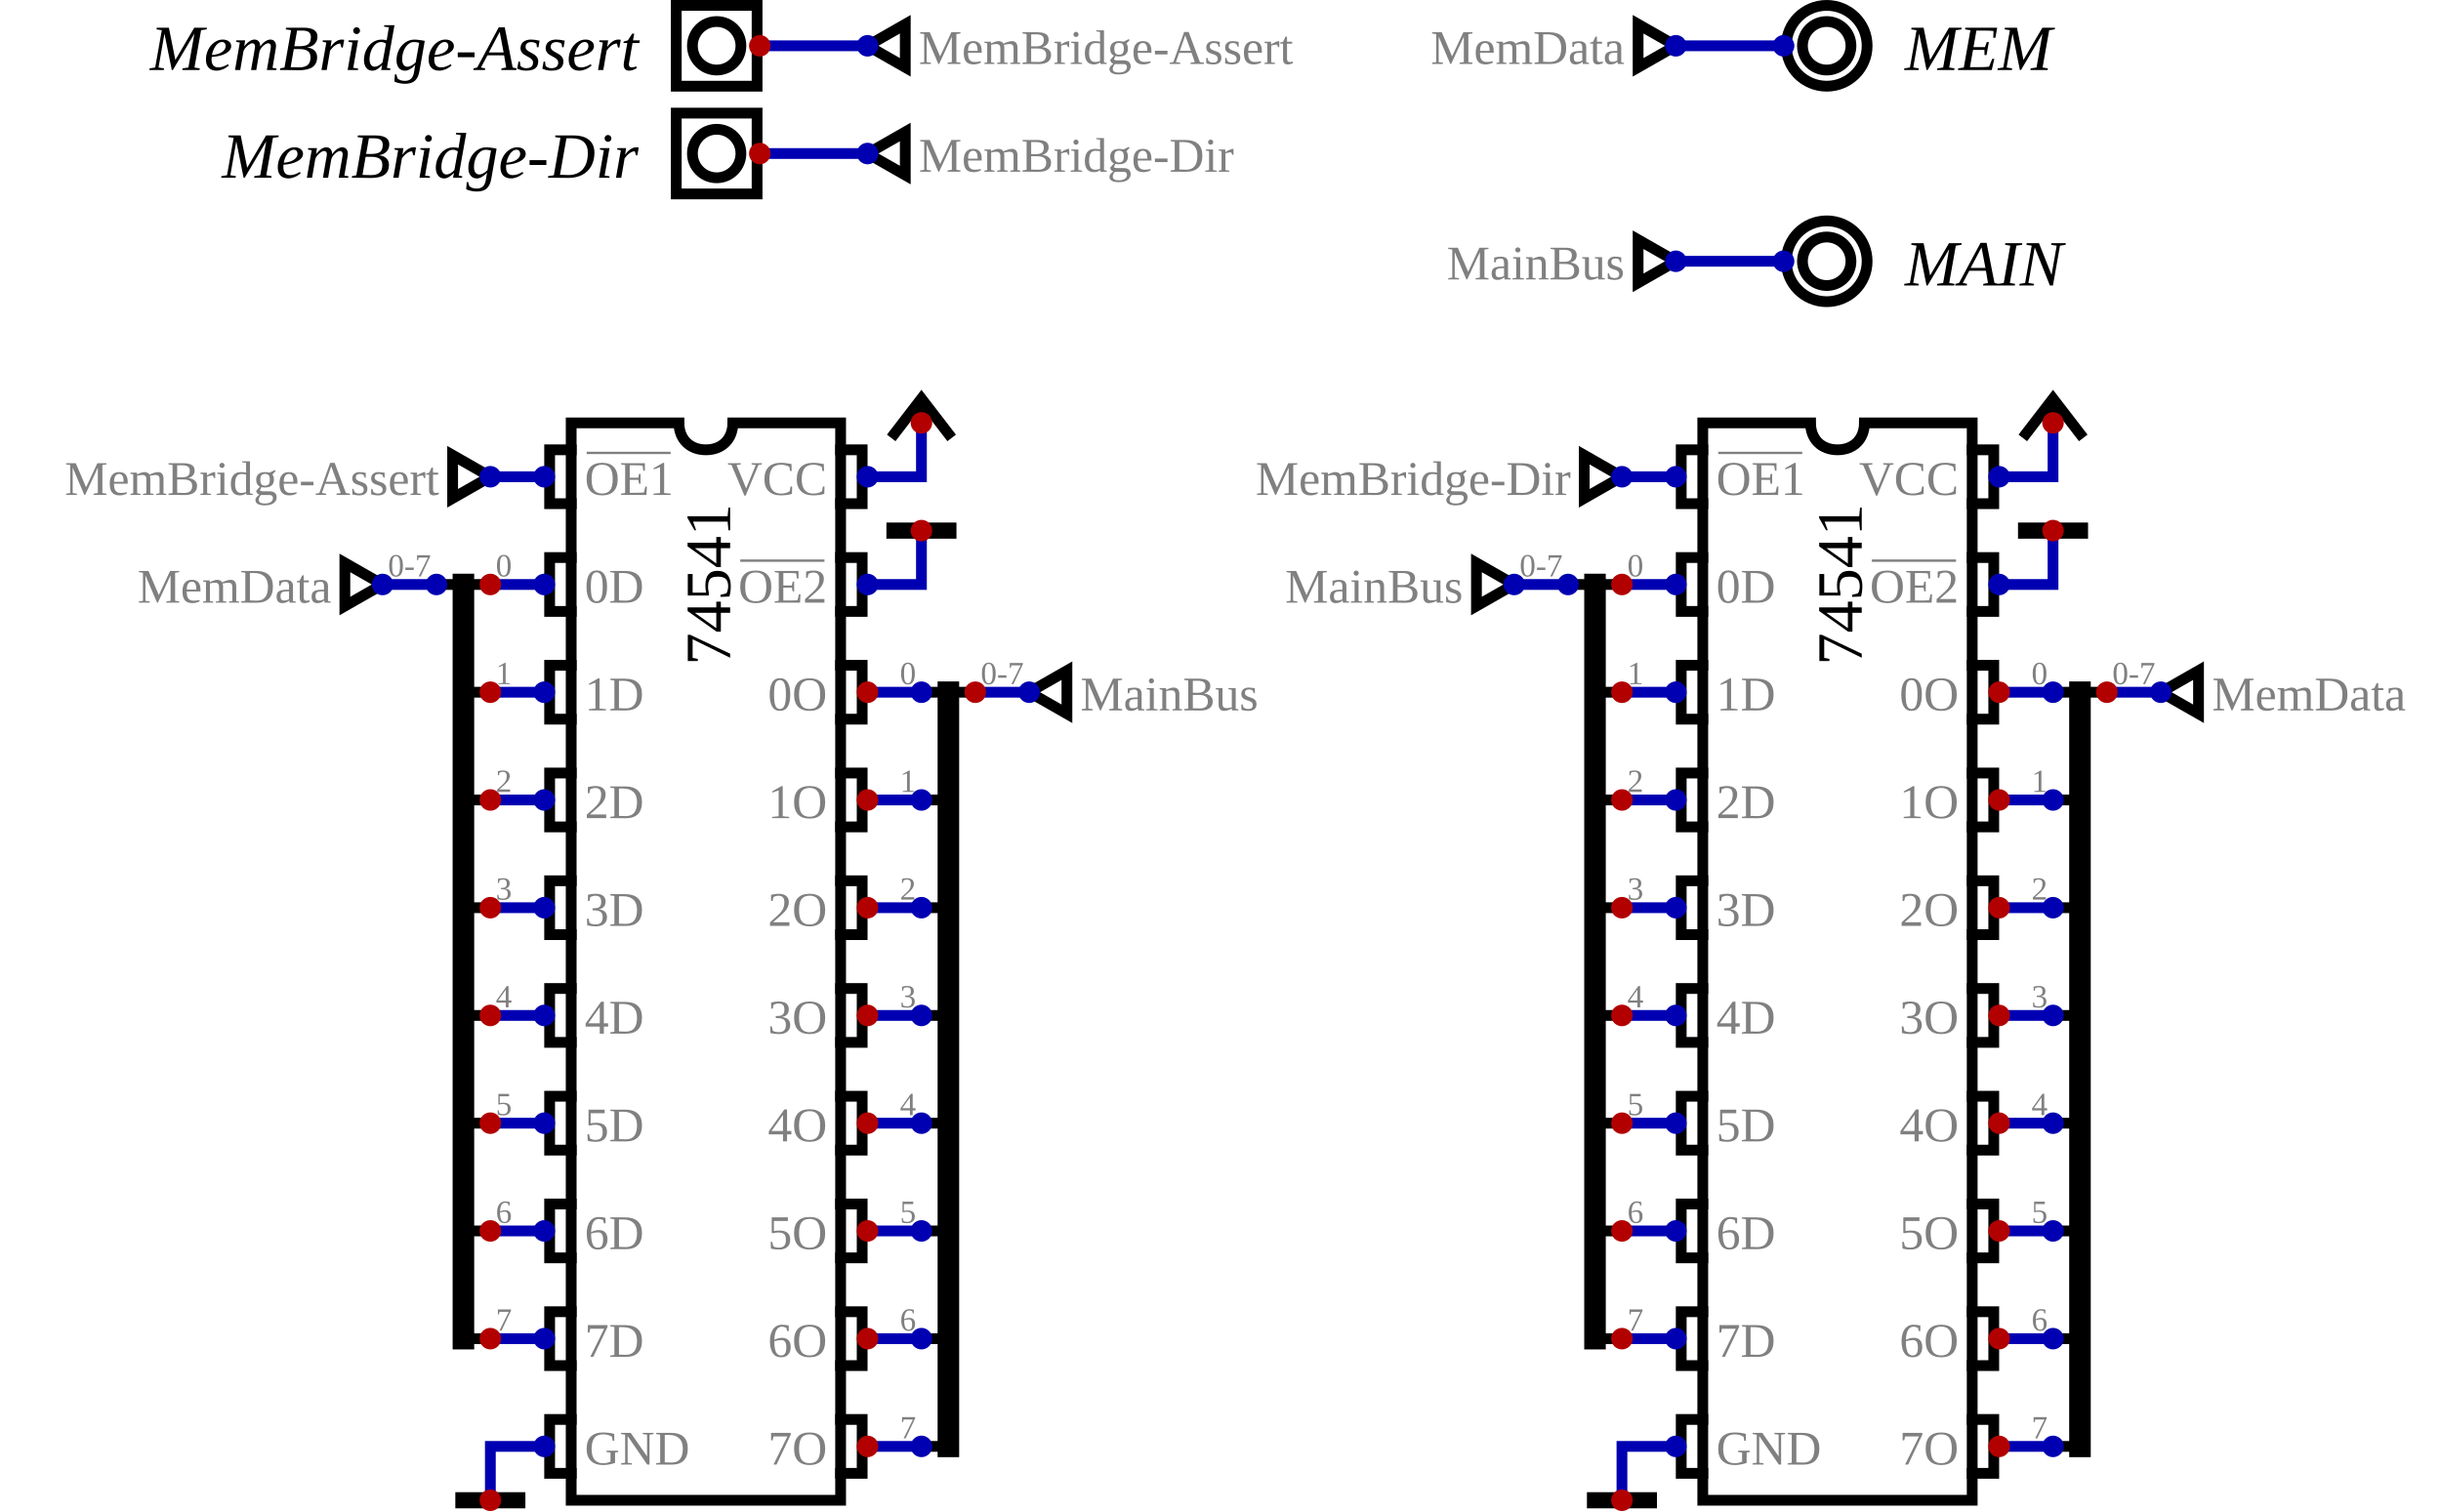
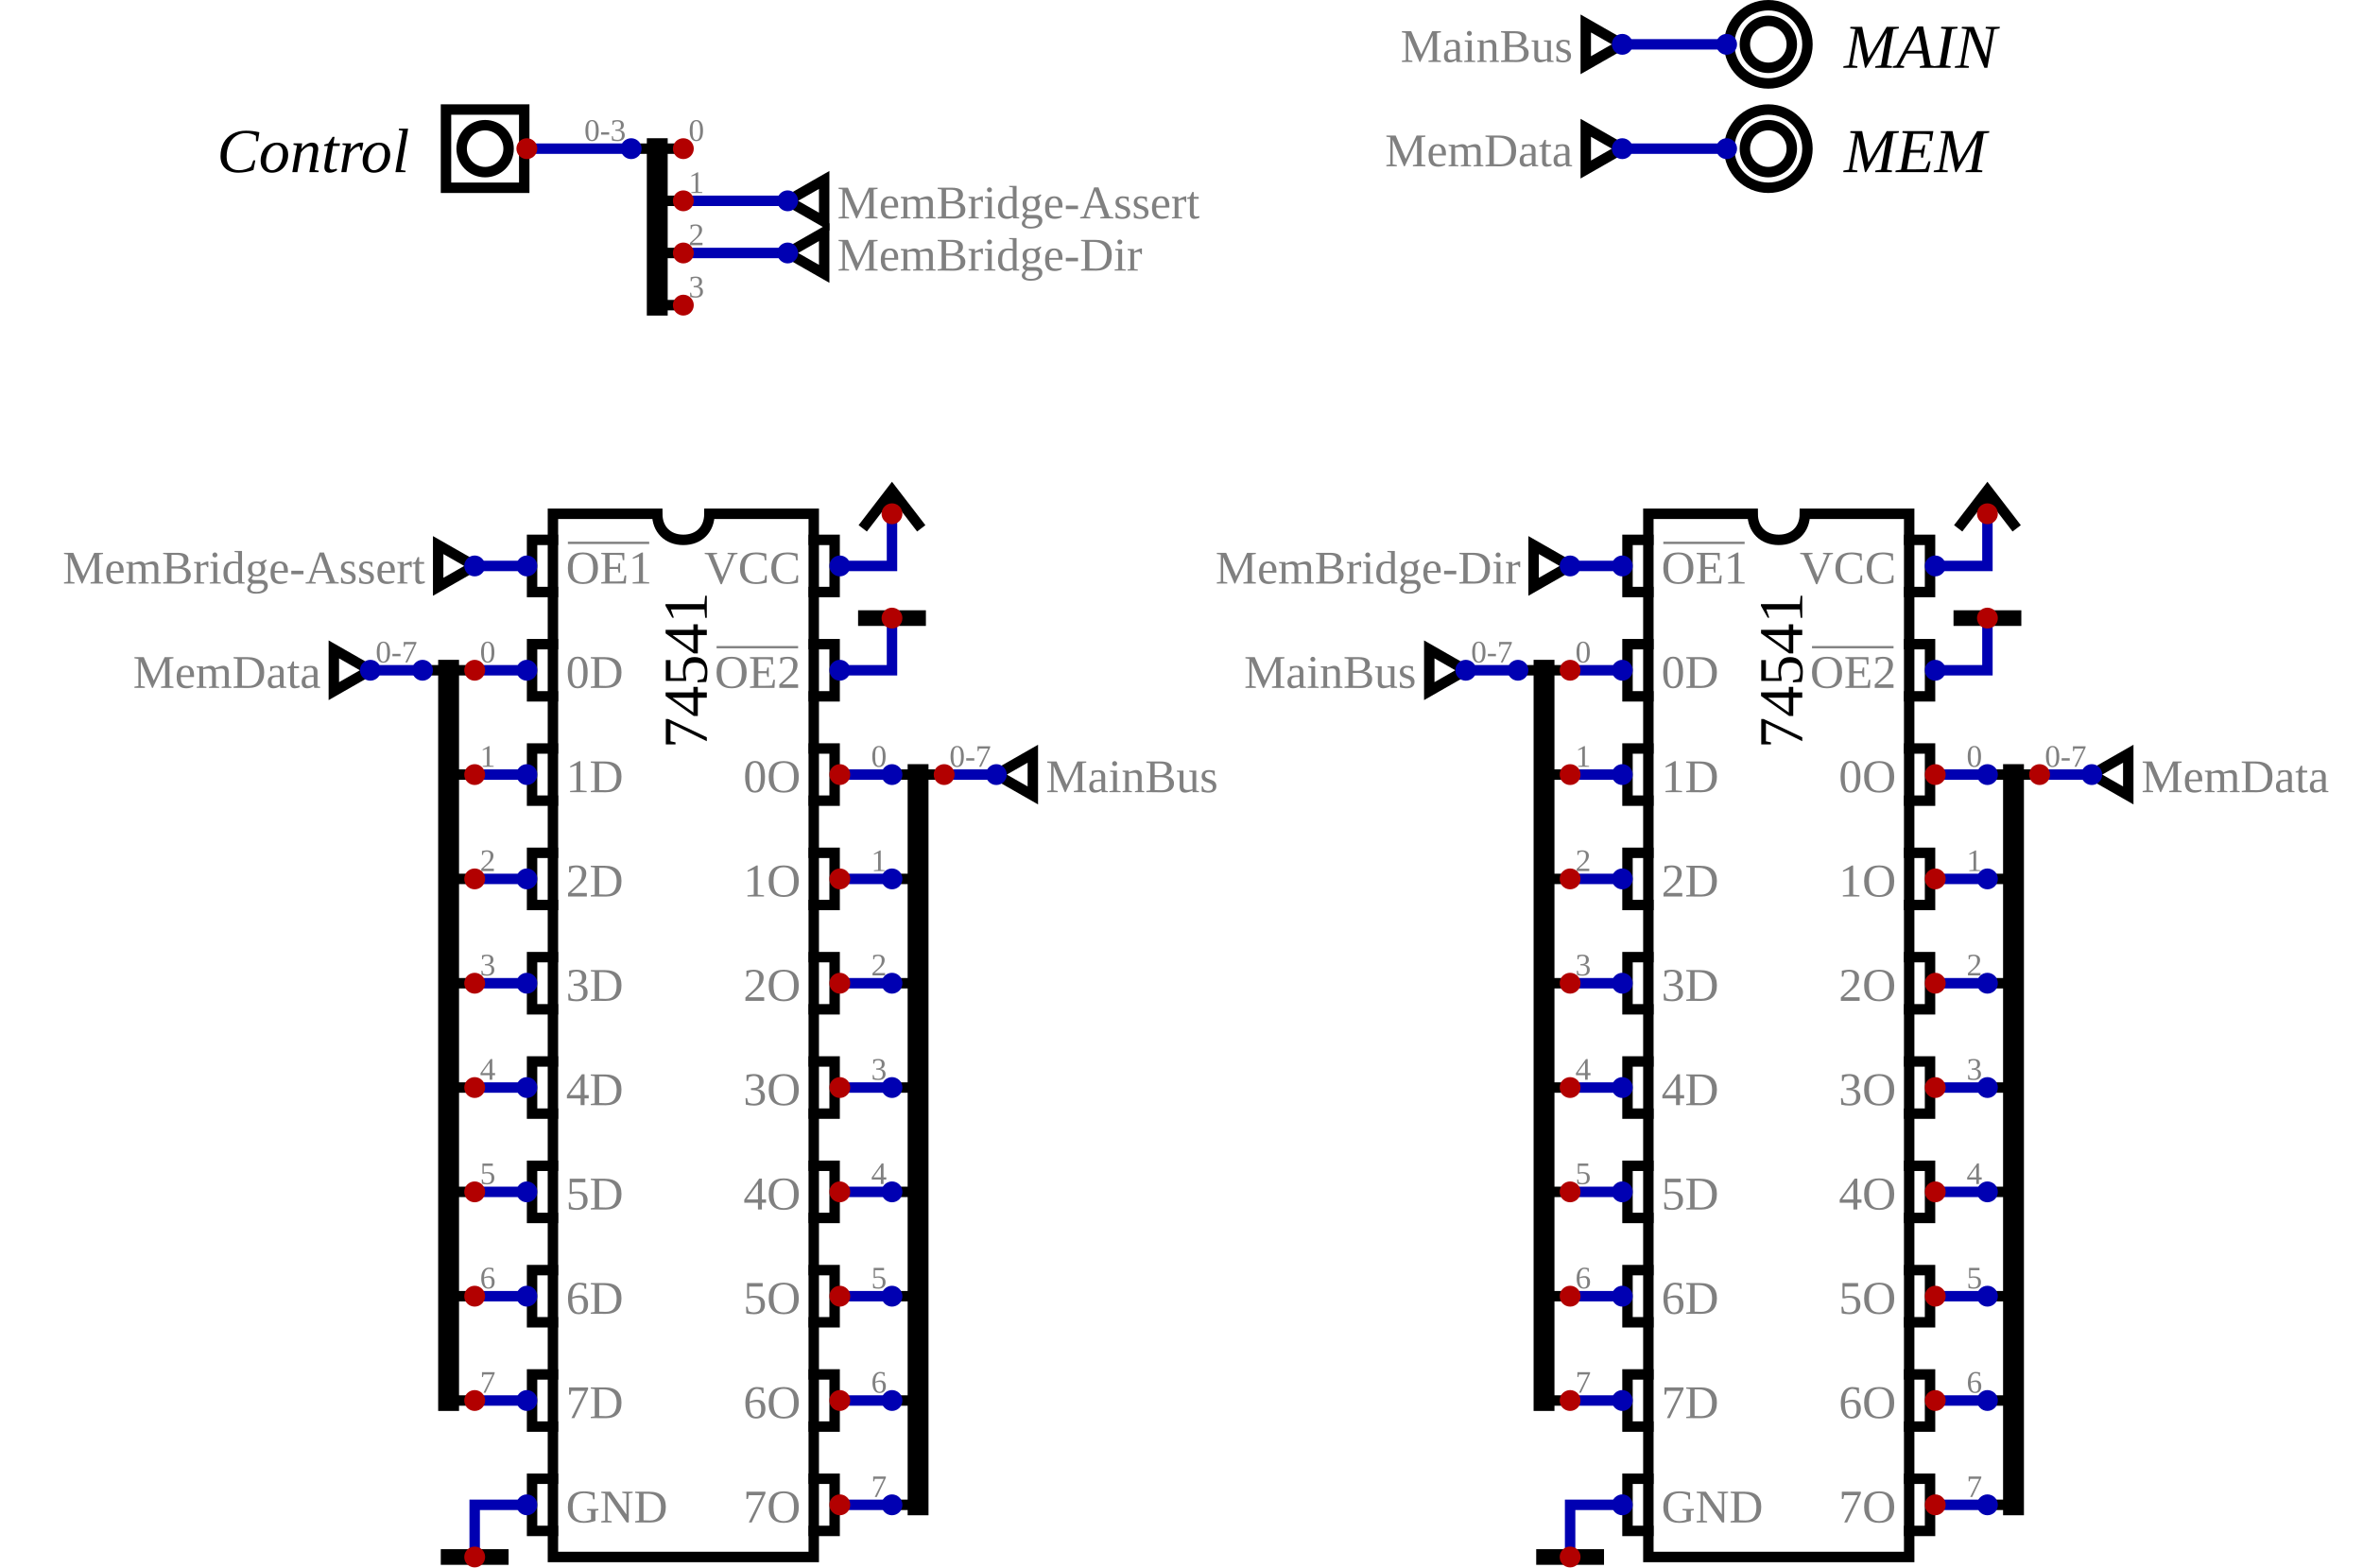
- <svg xmlns="http://www.w3.org/2000/svg" width="135.9mm" height="84.15mm" viewBox="238 203 906 561">
+ <svg xmlns="http://www.w3.org/2000/svg" width="135.9mm" height="90.15mm" viewBox="238 163 906 601">
  <g stroke-linecap="square">
+     <path d="M 980,580 L 1000,580" stroke="#0000b2" stroke-width="4.0" fill="none" />
+     <path d="M 840,580 L 860,580" stroke="#0000b2" stroke-width="4.0" fill="none" />
+     <path d="M 560,580 L 580,580" stroke="#0000b2" stroke-width="4.0" fill="none" />
+     <path d="M 420,580 L 440,580" stroke="#0000b2" stroke-width="4.0" fill="none" />
+     <path d="M 980,740 L 1000,740" stroke="#0000b2" stroke-width="4.0" fill="none" />
+     <path d="M 840,760 L 840,740 L 860,740" stroke="#0000b2" stroke-width="4.0" fill="none" />
+     <path d="M 560,740 L 580,740" stroke="#0000b2" stroke-width="4.0" fill="none" />
+     <path d="M 420,760 L 420,740 L 440,740" stroke="#0000b2" stroke-width="4.0" fill="none" />
+     <path d="M 840,420 L 860,420" stroke="#0000b2" stroke-width="4.0" fill="none" />
+     <path d="M 980,420 L 1000,420 L 1000,400" stroke="#0000b2" stroke-width="4.0" fill="none" />
+     <path d="M 800,420 L 820,420" stroke="#0000b2" stroke-width="4.0" fill="none" />
+     <path d="M 420,420 L 440,420" stroke="#0000b2" stroke-width="4.0" fill="none" />
+     <path d="M 560,420 L 580,420 L 580,400" stroke="#0000b2" stroke-width="4.0" fill="none" />
+     <path d="M 380,420 L 400,420" stroke="#0000b2" stroke-width="4.0" fill="none" />
+     <path d="M 500,260 L 540,260" stroke="#0000b2" stroke-width="4.0" fill="none" />
+     <path d="M 980,460 L 1000,460" stroke="#0000b2" stroke-width="4.0" fill="none" />
+     <path d="M 1020,460 L 1040,460" stroke="#0000b2" stroke-width="4.0" fill="none" />
+     <path d="M 840,460 L 860,460" stroke="#0000b2" stroke-width="4.0" fill="none" />
+     <path d="M 560,460 L 580,460" stroke="#0000b2" stroke-width="4.0" fill="none" />
+     <path d="M 600,460 L 620,460" stroke="#0000b2" stroke-width="4.0" fill="none" />
+     <path d="M 420,460 L 440,460" stroke="#0000b2" stroke-width="4.0" fill="none" />
+     <path d="M 980,620 L 1000,620" stroke="#0000b2" stroke-width="4.0" fill="none" />
+     <path d="M 840,620 L 860,620" stroke="#0000b2" stroke-width="4.0" fill="none" />
+     <path d="M 560,620 L 580,620" stroke="#0000b2" stroke-width="4.0" fill="none" />
+     <path d="M 420,620 L 440,620" stroke="#0000b2" stroke-width="4.0" fill="none" />
+     <path d="M 500,240 L 540,240" stroke="#0000b2" stroke-width="4.0" fill="none" />
+     <path d="M 860,180 L 900,180" stroke="#0000b2" stroke-width="4.0" fill="none" />
+     <path d="M 980,500 L 1000,500" stroke="#0000b2" stroke-width="4.0" fill="none" />
+     <path d="M 840,500 L 860,500" stroke="#0000b2" stroke-width="4.0" fill="none" />
+     <path d="M 560,500 L 580,500" stroke="#0000b2" stroke-width="4.0" fill="none" />
+     <path d="M 420,500 L 440,500" stroke="#0000b2" stroke-width="4.0" fill="none" />
+     <path d="M 980,660 L 1000,660" stroke="#0000b2" stroke-width="4.0" fill="none" />
+     <path d="M 840,660 L 860,660" stroke="#0000b2" stroke-width="4.0" fill="none" />
+     <path d="M 560,660 L 580,660" stroke="#0000b2" stroke-width="4.0" fill="none" />
+     <path d="M 420,660 L 440,660" stroke="#0000b2" stroke-width="4.0" fill="none" />
+     <path d="M 440,220 L 480,220" stroke="#0000b2" stroke-width="4.0" fill="none" />
+     <path d="M 860,220 L 900,220" stroke="#0000b2" stroke-width="4.0" fill="none" />
+     <path d="M 980,380 L 1000,380 L 1000,360" stroke="#0000b2" stroke-width="4.0" fill="none" />
+     <path d="M 560,380 L 580,380 L 580,360" stroke="#0000b2" stroke-width="4.0" fill="none" />
+     <path d="M 420,380 L 440,380" stroke="#0000b2" stroke-width="4.0" fill="none" />
+     <path d="M 840,380 L 860,380" stroke="#0000b2" stroke-width="4.0" fill="none" />
+     <path d="M 980,540 L 1000,540" stroke="#0000b2" stroke-width="4.0" fill="none" />
+     <path d="M 840,540 L 860,540" stroke="#0000b2" stroke-width="4.0" fill="none" />
+     <path d="M 560,540 L 580,540" stroke="#0000b2" stroke-width="4.0" fill="none" />
+     <path d="M 420,540 L 440,540" stroke="#0000b2" stroke-width="4.0" fill="none" />
+     <path d="M 980,700 L 1000,700" stroke="#0000b2" stroke-width="4.0" fill="none" />
+     <path d="M 840,700 L 860,700" stroke="#0000b2" stroke-width="4.0" fill="none" />
+     <path d="M 560,700 L 580,700" stroke="#0000b2" stroke-width="4.0" fill="none" />
+     <path d="M 420,700 L 440,700" stroke="#0000b2" stroke-width="4.0" fill="none" />
    <path d="M 410,760 L 430,760" stroke="#000000" stroke-width="6.0" fill="none" />
    <path d="M 570,400 L 590,400" stroke="#000000" stroke-width="6.0" fill="none" />
    <path d="M 830,760 L 850,760" stroke="#000000" stroke-width="6.0" fill="none" />
    <path d="M 990,400 L 1010,400" stroke="#000000" stroke-width="6.0" fill="none" />
    <path d="M 580,460 L 590,460 L 600,460" stroke="#000000" stroke-width="4.0" fill="none" />
    <path d="M 580,500 L 590,500" stroke="#000000" stroke-width="4.0" fill="none" />
    <path d="M 580,540 L 590,540" stroke="#000000" stroke-width="4.0" fill="none" />
    <path d="M 580,580 L 590,580" stroke="#000000" stroke-width="4.0" fill="none" />
    <path d="M 580,620 L 590,620" stroke="#000000" stroke-width="4.0" fill="none" />
    <path d="M 580,660 L 590,660" stroke="#000000" stroke-width="4.0" fill="none" />
    <path d="M 580,700 L 590,700" stroke="#000000" stroke-width="4.0" fill="none" />
    <path d="M 580,740 L 590,740" stroke="#000000" stroke-width="4.0" fill="none" />
    <path d="M 400,420 L 410,420 L 420,420" stroke="#000000" stroke-width="4.0" fill="none" />
    <path d="M 420,460 L 410,460" stroke="#000000" stroke-width="4.0" fill="none" />
    <path d="M 420,500 L 410,500" stroke="#000000" stroke-width="4.0" fill="none" />
    <path d="M 420,540 L 410,540" stroke="#000000" stroke-width="4.0" fill="none" />
    <path d="M 420,580 L 410,580" stroke="#000000" stroke-width="4.0" fill="none" />
    <path d="M 420,620 L 410,620" stroke="#000000" stroke-width="4.0" fill="none" />
    <path d="M 420,660 L 410,660" stroke="#000000" stroke-width="4.0" fill="none" />
    <path d="M 420,700 L 410,700" stroke="#000000" stroke-width="4.0" fill="none" />
    <path d="M 580,354 L 580,360" stroke="#000000" stroke-width="4.0" fill="none" />
    <path d="M 1000,460 L 1010,460 L 1020,460" stroke="#000000" stroke-width="4.0" fill="none" />
    <path d="M 1000,500 L 1010,500" stroke="#000000" stroke-width="4.0" fill="none" />
    <path d="M 1000,540 L 1010,540" stroke="#000000" stroke-width="4.0" fill="none" />
    <path d="M 1000,580 L 1010,580" stroke="#000000" stroke-width="4.0" fill="none" />
    <path d="M 1000,620 L 1010,620" stroke="#000000" stroke-width="4.0" fill="none" />
    <path d="M 1000,660 L 1010,660" stroke="#000000" stroke-width="4.0" fill="none" />
    <path d="M 1000,700 L 1010,700" stroke="#000000" stroke-width="4.0" fill="none" />
    <path d="M 1000,740 L 1010,740" stroke="#000000" stroke-width="4.0" fill="none" />
    <path d="M 820,420 L 830,420 L 840,420" stroke="#000000" stroke-width="4.0" fill="none" />
    <path d="M 840,460 L 830,460" stroke="#000000" stroke-width="4.0" fill="none" />
    <path d="M 840,500 L 830,500" stroke="#000000" stroke-width="4.0" fill="none" />
    <path d="M 840,540 L 830,540" stroke="#000000" stroke-width="4.0" fill="none" />
    <path d="M 840,580 L 830,580" stroke="#000000" stroke-width="4.0" fill="none" />
    <path d="M 840,620 L 830,620" stroke="#000000" stroke-width="4.0" fill="none" />
    <path d="M 840,660 L 830,660" stroke="#000000" stroke-width="4.0" fill="none" />
    <path d="M 840,700 L 830,700" stroke="#000000" stroke-width="4.0" fill="none" />
    <path d="M 1000,354 L 1000,360" stroke="#000000" stroke-width="4.0" fill="none" />
-     <path d="M 980,580 L 1000,580" stroke="#0000b2" stroke-width="4.0" fill="none" />
-     <path d="M 840,580 L 860,580" stroke="#0000b2" stroke-width="4.0" fill="none" />
-     <path d="M 560,580 L 580,580" stroke="#0000b2" stroke-width="4.0" fill="none" />
-     <path d="M 420,580 L 440,580" stroke="#0000b2" stroke-width="4.0" fill="none" />
-     <path d="M 980,740 L 1000,740" stroke="#0000b2" stroke-width="4.0" fill="none" />
-     <path d="M 840,760 L 840,740 L 860,740" stroke="#0000b2" stroke-width="4.0" fill="none" />
-     <path d="M 560,740 L 580,740" stroke="#0000b2" stroke-width="4.0" fill="none" />
-     <path d="M 420,760 L 420,740 L 440,740" stroke="#0000b2" stroke-width="4.0" fill="none" />
-     <path d="M 840,420 L 860,420" stroke="#0000b2" stroke-width="4.0" fill="none" />
-     <path d="M 980,420 L 1000,420 L 1000,400" stroke="#0000b2" stroke-width="4.0" fill="none" />
-     <path d="M 800,420 L 820,420" stroke="#0000b2" stroke-width="4.0" fill="none" />
-     <path d="M 420,420 L 440,420" stroke="#0000b2" stroke-width="4.0" fill="none" />
-     <path d="M 560,420 L 580,420 L 580,400" stroke="#0000b2" stroke-width="4.0" fill="none" />
-     <path d="M 380,420 L 400,420" stroke="#0000b2" stroke-width="4.0" fill="none" />
-     <path d="M 520,260 L 560,260" stroke="#0000b2" stroke-width="4.0" fill="none" />
-     <path d="M 980,460 L 1000,460" stroke="#0000b2" stroke-width="4.0" fill="none" />
-     <path d="M 1020,460 L 1040,460" stroke="#0000b2" stroke-width="4.0" fill="none" />
-     <path d="M 840,460 L 860,460" stroke="#0000b2" stroke-width="4.0" fill="none" />
-     <path d="M 560,460 L 580,460" stroke="#0000b2" stroke-width="4.0" fill="none" />
-     <path d="M 600,460 L 620,460" stroke="#0000b2" stroke-width="4.0" fill="none" />
-     <path d="M 420,460 L 440,460" stroke="#0000b2" stroke-width="4.0" fill="none" />
-     <path d="M 980,620 L 1000,620" stroke="#0000b2" stroke-width="4.0" fill="none" />
-     <path d="M 840,620 L 860,620" stroke="#0000b2" stroke-width="4.0" fill="none" />
-     <path d="M 560,620 L 580,620" stroke="#0000b2" stroke-width="4.0" fill="none" />
-     <path d="M 420,620 L 440,620" stroke="#0000b2" stroke-width="4.0" fill="none" />
-     <path d="M 860,300 L 900,300" stroke="#0000b2" stroke-width="4.0" fill="none" />
-     <path d="M 980,500 L 1000,500" stroke="#0000b2" stroke-width="4.0" fill="none" />
-     <path d="M 840,500 L 860,500" stroke="#0000b2" stroke-width="4.0" fill="none" />
-     <path d="M 560,500 L 580,500" stroke="#0000b2" stroke-width="4.0" fill="none" />
-     <path d="M 420,500 L 440,500" stroke="#0000b2" stroke-width="4.0" fill="none" />
-     <path d="M 980,660 L 1000,660" stroke="#0000b2" stroke-width="4.0" fill="none" />
-     <path d="M 840,660 L 860,660" stroke="#0000b2" stroke-width="4.0" fill="none" />
-     <path d="M 560,660 L 580,660" stroke="#0000b2" stroke-width="4.0" fill="none" />
-     <path d="M 420,660 L 440,660" stroke="#0000b2" stroke-width="4.0" fill="none" />
-     <path d="M 860,220 L 900,220" stroke="#0000b2" stroke-width="4.0" fill="none" />
-     <path d="M 520,220 L 560,220" stroke="#0000b2" stroke-width="4.0" fill="none" />
-     <path d="M 980,380 L 1000,380 L 1000,360" stroke="#0000b2" stroke-width="4.0" fill="none" />
-     <path d="M 560,380 L 580,380 L 580,360" stroke="#0000b2" stroke-width="4.0" fill="none" />
-     <path d="M 420,380 L 440,380" stroke="#0000b2" stroke-width="4.0" fill="none" />
-     <path d="M 840,380 L 860,380" stroke="#0000b2" stroke-width="4.0" fill="none" />
-     <path d="M 980,540 L 1000,540" stroke="#0000b2" stroke-width="4.0" fill="none" />
-     <path d="M 840,540 L 860,540" stroke="#0000b2" stroke-width="4.0" fill="none" />
-     <path d="M 560,540 L 580,540" stroke="#0000b2" stroke-width="4.0" fill="none" />
-     <path d="M 420,540 L 440,540" stroke="#0000b2" stroke-width="4.0" fill="none" />
-     <path d="M 980,700 L 1000,700" stroke="#0000b2" stroke-width="4.0" fill="none" />
-     <path d="M 840,700 L 860,700" stroke="#0000b2" stroke-width="4.0" fill="none" />
-     <path d="M 560,700 L 580,700" stroke="#0000b2" stroke-width="4.0" fill="none" />
-     <path d="M 420,700 L 440,700" stroke="#0000b2" stroke-width="4.0" fill="none" />
+     <path d="M 480,220 L 490,220 L 500,220" stroke="#000000" stroke-width="4.0" fill="none" />
+     <path d="M 500,240 L 490,240" stroke="#000000" stroke-width="4.0" fill="none" />
+     <path d="M 500,260 L 490,260" stroke="#000000" stroke-width="4.0" fill="none" />
+     <path d="M 500,280 L 490,280" stroke="#000000" stroke-width="4.0" fill="none" />
    <g>
</g>
    <g>
-       <path d="M 860,300 L 846,292 L 846,308 Z" stroke="#000000" stroke-width="4.0" fill="none" />
-       <text text-anchor="end" x="841.0" y="306.75" fill="#808080" style="font-size:18px">MainBus</text>
-       <circle cx="860.0" cy="300.0" r="2.0" stroke="#0000b2" stroke-width="4.0" fill="#0000b2" />
-     </g>
-     <g>
-       <circle cx="916.0" cy="300.0" r="9.0" stroke="#000000" stroke-width="4.0" fill="none" />
-       <circle cx="916.0" cy="300.0" r="15.0" stroke="#000000" stroke-width="4.0" fill="none" />
-       <text text-anchor="start" x="945.0" y="309.0" fill="#000000" style="font-size:24px">
+       <path d="M 860,180 L 846,172 L 846,188 Z" stroke="#000000" stroke-width="4.0" fill="none" />
+       <text text-anchor="end" x="841.0" y="186.75" fill="#808080" style="font-size:18px">MainBus</text>
+       <circle cx="860.0" cy="180.0" r="2.0" stroke="#0000b2" stroke-width="4.0" fill="#0000b2" />
+     </g>
+     <g>
+       <circle cx="916.0" cy="180.0" r="9.0" stroke="#000000" stroke-width="4.0" fill="none" />
+       <circle cx="916.0" cy="180.0" r="15.0" stroke="#000000" stroke-width="4.0" fill="none" />
+       <text text-anchor="start" x="945.0" y="189.0" fill="#000000" style="font-size:24px">
        <tspan style="font-style:italic;">MAIN</tspan>
      </text>
-       <circle cx="900.0" cy="300.0" r="2.0" stroke="#0000b2" stroke-width="4.0" fill="#0000b2" />
+       <circle cx="900.0" cy="180.0" r="2.0" stroke="#0000b2" stroke-width="4.0" fill="#0000b2" />
    </g>
    <g>
      <path d="M 860,220 L 846,212 L 846,228 Z" stroke="#000000" stroke-width="4.0" fill="none" />
      <text text-anchor="end" x="841.0" y="226.75" fill="#808080" style="font-size:18px">MemData</text>
      <circle cx="860.0" cy="220.0" r="2.0" stroke="#0000b2" stroke-width="4.0" fill="#0000b2" />
-     </g>
-     <g>
-       <path d="M 489,205 L 519,205 L 519,235 L 489,235 Z" stroke="#000000" stroke-width="4.0" fill="none" />
-       <circle cx="504.0" cy="220.0" r="9.0" stroke="#000000" stroke-width="4.0" fill="none" />
-       <text text-anchor="end" x="475.0" y="229.0" fill="#000000" style="font-size:24px">
-         <tspan style="font-style:italic;">MemBridge-Assert</tspan>
-       </text>
-       <circle cx="520.0" cy="220.0" r="2.0" stroke="#b20000" stroke-width="4.0" fill="#b20000" />
-     </g>
-     <g>
-       <path d="M 489,245 L 519,245 L 519,275 L 489,275 Z" stroke="#000000" stroke-width="4.0" fill="none" />
-       <circle cx="504.0" cy="260.0" r="9.0" stroke="#000000" stroke-width="4.0" fill="none" />
-       <text text-anchor="end" x="475.0" y="269.0" fill="#000000" style="font-size:24px">
-         <tspan style="font-style:italic;">MemBridge-Dir</tspan>
-       </text>
-       <circle cx="520.0" cy="260.0" r="2.0" stroke="#b20000" stroke-width="4.0" fill="#b20000" />
-     </g>
-     <g>
-       <path d="M 560,220 L 574,228 L 574,212 Z" stroke="#000000" stroke-width="4.0" fill="none" />
-       <text text-anchor="start" x="579.0" y="226.75" fill="#808080" style="font-size:18px">MemBridge-Assert</text>
-       <circle cx="560.0" cy="220.0" r="2.0" stroke="#0000b2" stroke-width="4.0" fill="#0000b2" />
-     </g>
-     <g>
-       <path d="M 560,260 L 574,268 L 574,252 Z" stroke="#000000" stroke-width="4.0" fill="none" />
-       <text text-anchor="start" x="579.0" y="266.75" fill="#808080" style="font-size:18px">MemBridge-Dir</text>
-       <circle cx="560.0" cy="260.0" r="2.0" stroke="#0000b2" stroke-width="4.0" fill="#0000b2" />
    </g>
    <g>
      <text text-anchor="end" x="578.0" y="457.0" fill="#808080" style="font-size:12px">0</text>
      <text text-anchor="end" x="578.0" y="497.0" fill="#808080" style="font-size:12px">1</text>
      <text text-anchor="end" x="578.0" y="537.0" fill="#808080" style="font-size:12px">2</text>
      <text text-anchor="end" x="578.0" y="577.0" fill="#808080" style="font-size:12px">3</text>
      <text text-anchor="end" x="578.0" y="617.0" fill="#808080" style="font-size:12px">4</text>
      <text text-anchor="end" x="578.0" y="657.0" fill="#808080" style="font-size:12px">5</text>
      <text text-anchor="end" x="578.0" y="697.0" fill="#808080" style="font-size:12px">6</text>
      <text text-anchor="end" x="578.0" y="737.0" fill="#808080" style="font-size:12px">7</text>
      <text text-anchor="start" x="602.0" y="457.0" fill="#808080" style="font-size:12px">0-7</text>
      <path d="M 588,458 L 592,458 L 592,742 L 588,742 Z" stroke="#000000" stroke-width="4.0" fill="#000000" fill-opacity="1.0" />
      <circle cx="580.0" cy="460.0" r="2.0" stroke="#0000b2" stroke-width="4.0" fill="#0000b2" />
      <circle cx="580.0" cy="500.0" r="2.0" stroke="#0000b2" stroke-width="4.0" fill="#0000b2" />
      <circle cx="580.0" cy="540.0" r="2.0" stroke="#0000b2" stroke-width="4.0" fill="#0000b2" />
      <circle cx="580.0" cy="580.0" r="2.0" stroke="#0000b2" stroke-width="4.0" fill="#0000b2" />
      <circle cx="580.0" cy="620.0" r="2.0" stroke="#0000b2" stroke-width="4.0" fill="#0000b2" />
      <circle cx="580.0" cy="660.0" r="2.0" stroke="#0000b2" stroke-width="4.0" fill="#0000b2" />
      <circle cx="580.0" cy="700.0" r="2.0" stroke="#0000b2" stroke-width="4.0" fill="#0000b2" />
      <circle cx="580.0" cy="740.0" r="2.0" stroke="#0000b2" stroke-width="4.0" fill="#0000b2" />
      <circle cx="600.0" cy="460.0" r="2.0" stroke="#b20000" stroke-width="4.0" fill="#b20000" />
    </g>
    <g>
      <path d="M 620,460 L 634,468 L 634,452 Z" stroke="#000000" stroke-width="4.0" fill="none" />
      <text text-anchor="start" x="639.0" y="466.75" fill="#808080" style="font-size:18px">MainBus</text>
      <circle cx="620.0" cy="460.0" r="2.0" stroke="#0000b2" stroke-width="4.0" fill="#0000b2" />
    </g>
    <g>
      <path d="M 450,370 L 442,370 L 442,390 L 450,390" stroke="#000000" stroke-width="4.0" fill="none" />
      <text text-anchor="start" x="455.0" y="386.75" fill="#808080" style="font-size:18px">
        <tspan style="text-decoration:overline;">OE1</tspan>
      </text>
      <path d="M 550,370 L 558,370 L 558,390 L 550,390" stroke="#000000" stroke-width="4.0" fill="none" />
      <text text-anchor="end" x="545.0" y="386.75" fill="#808080" style="font-size:18px">VCC</text>
      <path d="M 450,410 L 442,410 L 442,430 L 450,430" stroke="#000000" stroke-width="4.0" fill="none" />
      <text text-anchor="start" x="455.0" y="426.75" fill="#808080" style="font-size:18px">0D</text>
      <path d="M 550,410 L 558,410 L 558,430 L 550,430" stroke="#000000" stroke-width="4.0" fill="none" />
      <text text-anchor="end" x="545.0" y="426.75" fill="#808080" style="font-size:18px">
        <tspan style="text-decoration:overline;">OE2</tspan>
      </text>
      <path d="M 450,450 L 442,450 L 442,470 L 450,470" stroke="#000000" stroke-width="4.0" fill="none" />
      <text text-anchor="start" x="455.0" y="466.75" fill="#808080" style="font-size:18px">1D</text>
      <path d="M 550,450 L 558,450 L 558,470 L 550,470" stroke="#000000" stroke-width="4.0" fill="none" />
      <text text-anchor="end" x="545.0" y="466.75" fill="#808080" style="font-size:18px">0O</text>
      <path d="M 450,490 L 442,490 L 442,510 L 450,510" stroke="#000000" stroke-width="4.0" fill="none" />
      <text text-anchor="start" x="455.0" y="506.75" fill="#808080" style="font-size:18px">2D</text>
      <path d="M 550,490 L 558,490 L 558,510 L 550,510" stroke="#000000" stroke-width="4.0" fill="none" />
      <text text-anchor="end" x="545.0" y="506.75" fill="#808080" style="font-size:18px">1O</text>
      <path d="M 450,530 L 442,530 L 442,550 L 450,550" stroke="#000000" stroke-width="4.0" fill="none" />
      <text text-anchor="start" x="455.0" y="546.75" fill="#808080" style="font-size:18px">3D</text>
      <path d="M 550,530 L 558,530 L 558,550 L 550,550" stroke="#000000" stroke-width="4.0" fill="none" />
      <text text-anchor="end" x="545.0" y="546.75" fill="#808080" style="font-size:18px">2O</text>
      <path d="M 450,570 L 442,570 L 442,590 L 450,590" stroke="#000000" stroke-width="4.0" fill="none" />
      <text text-anchor="start" x="455.0" y="586.75" fill="#808080" style="font-size:18px">4D</text>
      <path d="M 550,570 L 558,570 L 558,590 L 550,590" stroke="#000000" stroke-width="4.0" fill="none" />
      <text text-anchor="end" x="545.0" y="586.75" fill="#808080" style="font-size:18px">3O</text>
      <path d="M 450,610 L 442,610 L 442,630 L 450,630" stroke="#000000" stroke-width="4.0" fill="none" />
      <text text-anchor="start" x="455.0" y="626.75" fill="#808080" style="font-size:18px">5D</text>
      <path d="M 550,610 L 558,610 L 558,630 L 550,630" stroke="#000000" stroke-width="4.0" fill="none" />
      <text text-anchor="end" x="545.0" y="626.75" fill="#808080" style="font-size:18px">4O</text>
      <path d="M 450,650 L 442,650 L 442,670 L 450,670" stroke="#000000" stroke-width="4.0" fill="none" />
      <text text-anchor="start" x="455.0" y="666.75" fill="#808080" style="font-size:18px">6D</text>
      <path d="M 550,650 L 558,650 L 558,670 L 550,670" stroke="#000000" stroke-width="4.0" fill="none" />
      <text text-anchor="end" x="545.0" y="666.75" fill="#808080" style="font-size:18px">5O</text>
      <path d="M 450,690 L 442,690 L 442,710 L 450,710" stroke="#000000" stroke-width="4.0" fill="none" />
      <text text-anchor="start" x="455.0" y="706.75" fill="#808080" style="font-size:18px">7D</text>
      <path d="M 550,690 L 558,690 L 558,710 L 550,710" stroke="#000000" stroke-width="4.0" fill="none" />
      <text text-anchor="end" x="545.0" y="706.75" fill="#808080" style="font-size:18px">6O</text>
      <path d="M 450,730 L 442,730 L 442,750 L 450,750" stroke="#000000" stroke-width="4.0" fill="none" />
      <text text-anchor="start" x="455.0" y="746.75" fill="#808080" style="font-size:18px">GND</text>
      <path d="M 550,730 L 558,730 L 558,750 L 550,750" stroke="#000000" stroke-width="4.0" fill="none" />
      <text text-anchor="end" x="545.0" y="746.75" fill="#808080" style="font-size:18px">7O</text>
      <path d="M 450,360 L 490,360 C 490,366 494,370 500,370 C 506,370 510,366 510,360 L 550,360 L 550,760 L 450,760 Z" stroke="#000000" stroke-width="4.0" fill="none" />
      <text text-anchor="end" x="500.0" y="399.0" fill="#000000" style="font-size:24px" transform="rotate(-90,500.0,390.0)">74541</text>
      <circle cx="440.0" cy="380.0" r="2.0" stroke="#0000b2" stroke-width="4.0" fill="#0000b2" />
      <circle cx="440.0" cy="420.0" r="2.0" stroke="#0000b2" stroke-width="4.0" fill="#0000b2" />
      <circle cx="440.0" cy="460.0" r="2.0" stroke="#0000b2" stroke-width="4.0" fill="#0000b2" />
      <circle cx="440.0" cy="500.0" r="2.0" stroke="#0000b2" stroke-width="4.0" fill="#0000b2" />
      <circle cx="440.0" cy="540.0" r="2.0" stroke="#0000b2" stroke-width="4.0" fill="#0000b2" />
      <circle cx="440.0" cy="580.0" r="2.0" stroke="#0000b2" stroke-width="4.0" fill="#0000b2" />
      <circle cx="440.0" cy="620.0" r="2.0" stroke="#0000b2" stroke-width="4.0" fill="#0000b2" />
      <circle cx="440.0" cy="660.0" r="2.0" stroke="#0000b2" stroke-width="4.0" fill="#0000b2" />
      <circle cx="440.0" cy="700.0" r="2.0" stroke="#0000b2" stroke-width="4.0" fill="#0000b2" />
      <circle cx="440.0" cy="740.0" r="2.0" stroke="#0000b2" stroke-width="4.0" fill="#0000b2" />
      <circle cx="560.0" cy="740.0" r="2.0" stroke="#b20000" stroke-width="4.0" fill="#b20000" />
      <circle cx="560.0" cy="700.0" r="2.0" stroke="#b20000" stroke-width="4.0" fill="#b20000" />
      <circle cx="560.0" cy="660.0" r="2.0" stroke="#b20000" stroke-width="4.0" fill="#b20000" />
      <circle cx="560.0" cy="620.0" r="2.0" stroke="#b20000" stroke-width="4.0" fill="#b20000" />
      <circle cx="560.0" cy="580.0" r="2.0" stroke="#b20000" stroke-width="4.0" fill="#b20000" />
      <circle cx="560.0" cy="540.0" r="2.0" stroke="#b20000" stroke-width="4.0" fill="#b20000" />
      <circle cx="560.0" cy="500.0" r="2.0" stroke="#b20000" stroke-width="4.0" fill="#b20000" />
      <circle cx="560.0" cy="460.0" r="2.0" stroke="#b20000" stroke-width="4.0" fill="#b20000" />
      <circle cx="560.0" cy="420.0" r="2.0" stroke="#0000b2" stroke-width="4.0" fill="#0000b2" />
      <circle cx="560.0" cy="380.0" r="2.0" stroke="#0000b2" stroke-width="4.0" fill="#0000b2" />
    </g>
    <g>
      <text text-anchor="end" x="398.0" y="417.0" fill="#808080" style="font-size:12px">0-7</text>
      <text text-anchor="start" x="422.0" y="417.0" fill="#808080" style="font-size:12px">0</text>
      <text text-anchor="start" x="422.0" y="457.0" fill="#808080" style="font-size:12px">1</text>
      <text text-anchor="start" x="422.0" y="497.0" fill="#808080" style="font-size:12px">2</text>
      <text text-anchor="start" x="422.0" y="537.0" fill="#808080" style="font-size:12px">3</text>
      <text text-anchor="start" x="422.0" y="577.0" fill="#808080" style="font-size:12px">4</text>
      <text text-anchor="start" x="422.0" y="617.0" fill="#808080" style="font-size:12px">5</text>
      <text text-anchor="start" x="422.0" y="657.0" fill="#808080" style="font-size:12px">6</text>
      <text text-anchor="start" x="422.0" y="697.0" fill="#808080" style="font-size:12px">7</text>
      <path d="M 408,418 L 412,418 L 412,702 L 408,702 Z" stroke="#000000" stroke-width="4.0" fill="#000000" fill-opacity="1.0" />
      <circle cx="400.0" cy="420.0" r="2.0" stroke="#0000b2" stroke-width="4.0" fill="#0000b2" />
      <circle cx="420.0" cy="420.0" r="2.0" stroke="#b20000" stroke-width="4.0" fill="#b20000" />
      <circle cx="420.0" cy="460.0" r="2.0" stroke="#b20000" stroke-width="4.0" fill="#b20000" />
      <circle cx="420.0" cy="500.0" r="2.0" stroke="#b20000" stroke-width="4.0" fill="#b20000" />
      <circle cx="420.0" cy="540.0" r="2.0" stroke="#b20000" stroke-width="4.0" fill="#b20000" />
      <circle cx="420.0" cy="580.0" r="2.0" stroke="#b20000" stroke-width="4.0" fill="#b20000" />
      <circle cx="420.0" cy="620.0" r="2.0" stroke="#b20000" stroke-width="4.0" fill="#b20000" />
      <circle cx="420.0" cy="660.0" r="2.0" stroke="#b20000" stroke-width="4.0" fill="#b20000" />
      <circle cx="420.0" cy="700.0" r="2.0" stroke="#b20000" stroke-width="4.0" fill="#b20000" />
    </g>
    <g>
      <circle cx="420.0" cy="760.0" r="2.0" stroke="#b20000" stroke-width="4.0" fill="#b20000" />
    </g>
    <g>
      <path d="M 570,364 L 580,351 L 590,364" stroke="#000000" stroke-width="4.0" fill="none" />
      <circle cx="580.0" cy="360.0" r="2.0" stroke="#b20000" stroke-width="4.0" fill="#b20000" />
    </g>
    <g>
      <circle cx="580.0" cy="400.0" r="2.0" stroke="#b20000" stroke-width="4.0" fill="#b20000" />
    </g>
    <g>
      <text text-anchor="end" x="998.0" y="457.0" fill="#808080" style="font-size:12px">0</text>
      <text text-anchor="end" x="998.0" y="497.0" fill="#808080" style="font-size:12px">1</text>
      <text text-anchor="end" x="998.0" y="537.0" fill="#808080" style="font-size:12px">2</text>
      <text text-anchor="end" x="998.0" y="577.0" fill="#808080" style="font-size:12px">3</text>
      <text text-anchor="end" x="998.0" y="617.0" fill="#808080" style="font-size:12px">4</text>
      <text text-anchor="end" x="998.0" y="657.0" fill="#808080" style="font-size:12px">5</text>
      <text text-anchor="end" x="998.0" y="697.0" fill="#808080" style="font-size:12px">6</text>
      <text text-anchor="end" x="998.0" y="737.0" fill="#808080" style="font-size:12px">7</text>
      <text text-anchor="start" x="1022.0" y="457.0" fill="#808080" style="font-size:12px">0-7</text>
      <path d="M 1008,458 L 1012,458 L 1012,742 L 1008,742 Z" stroke="#000000" stroke-width="4.0" fill="#000000" fill-opacity="1.0" />
      <circle cx="1000.0" cy="460.0" r="2.0" stroke="#0000b2" stroke-width="4.0" fill="#0000b2" />
      <circle cx="1000.0" cy="500.0" r="2.0" stroke="#0000b2" stroke-width="4.0" fill="#0000b2" />
      <circle cx="1000.0" cy="540.0" r="2.0" stroke="#0000b2" stroke-width="4.0" fill="#0000b2" />
      <circle cx="1000.0" cy="580.0" r="2.0" stroke="#0000b2" stroke-width="4.0" fill="#0000b2" />
      <circle cx="1000.0" cy="620.0" r="2.0" stroke="#0000b2" stroke-width="4.0" fill="#0000b2" />
      <circle cx="1000.0" cy="660.0" r="2.0" stroke="#0000b2" stroke-width="4.0" fill="#0000b2" />
      <circle cx="1000.0" cy="700.0" r="2.0" stroke="#0000b2" stroke-width="4.0" fill="#0000b2" />
      <circle cx="1000.0" cy="740.0" r="2.0" stroke="#0000b2" stroke-width="4.0" fill="#0000b2" />
      <circle cx="1020.0" cy="460.0" r="2.0" stroke="#b20000" stroke-width="4.0" fill="#b20000" />
    </g>
    <g>
      <path d="M 870,370 L 862,370 L 862,390 L 870,390" stroke="#000000" stroke-width="4.0" fill="none" />
      <text text-anchor="start" x="875.0" y="386.75" fill="#808080" style="font-size:18px">
        <tspan style="text-decoration:overline;">OE1</tspan>
      </text>
      <path d="M 970,370 L 978,370 L 978,390 L 970,390" stroke="#000000" stroke-width="4.0" fill="none" />
      <text text-anchor="end" x="965.0" y="386.75" fill="#808080" style="font-size:18px">VCC</text>
      <path d="M 870,410 L 862,410 L 862,430 L 870,430" stroke="#000000" stroke-width="4.0" fill="none" />
      <text text-anchor="start" x="875.0" y="426.75" fill="#808080" style="font-size:18px">0D</text>
      <path d="M 970,410 L 978,410 L 978,430 L 970,430" stroke="#000000" stroke-width="4.0" fill="none" />
      <text text-anchor="end" x="965.0" y="426.75" fill="#808080" style="font-size:18px">
        <tspan style="text-decoration:overline;">OE2</tspan>
      </text>
      <path d="M 870,450 L 862,450 L 862,470 L 870,470" stroke="#000000" stroke-width="4.0" fill="none" />
      <text text-anchor="start" x="875.0" y="466.75" fill="#808080" style="font-size:18px">1D</text>
      <path d="M 970,450 L 978,450 L 978,470 L 970,470" stroke="#000000" stroke-width="4.0" fill="none" />
      <text text-anchor="end" x="965.0" y="466.75" fill="#808080" style="font-size:18px">0O</text>
      <path d="M 870,490 L 862,490 L 862,510 L 870,510" stroke="#000000" stroke-width="4.0" fill="none" />
      <text text-anchor="start" x="875.0" y="506.75" fill="#808080" style="font-size:18px">2D</text>
      <path d="M 970,490 L 978,490 L 978,510 L 970,510" stroke="#000000" stroke-width="4.0" fill="none" />
      <text text-anchor="end" x="965.0" y="506.75" fill="#808080" style="font-size:18px">1O</text>
      <path d="M 870,530 L 862,530 L 862,550 L 870,550" stroke="#000000" stroke-width="4.0" fill="none" />
      <text text-anchor="start" x="875.0" y="546.75" fill="#808080" style="font-size:18px">3D</text>
      <path d="M 970,530 L 978,530 L 978,550 L 970,550" stroke="#000000" stroke-width="4.0" fill="none" />
      <text text-anchor="end" x="965.0" y="546.75" fill="#808080" style="font-size:18px">2O</text>
      <path d="M 870,570 L 862,570 L 862,590 L 870,590" stroke="#000000" stroke-width="4.0" fill="none" />
      <text text-anchor="start" x="875.0" y="586.75" fill="#808080" style="font-size:18px">4D</text>
      <path d="M 970,570 L 978,570 L 978,590 L 970,590" stroke="#000000" stroke-width="4.0" fill="none" />
      <text text-anchor="end" x="965.0" y="586.75" fill="#808080" style="font-size:18px">3O</text>
      <path d="M 870,610 L 862,610 L 862,630 L 870,630" stroke="#000000" stroke-width="4.0" fill="none" />
      <text text-anchor="start" x="875.0" y="626.75" fill="#808080" style="font-size:18px">5D</text>
      <path d="M 970,610 L 978,610 L 978,630 L 970,630" stroke="#000000" stroke-width="4.0" fill="none" />
      <text text-anchor="end" x="965.0" y="626.75" fill="#808080" style="font-size:18px">4O</text>
      <path d="M 870,650 L 862,650 L 862,670 L 870,670" stroke="#000000" stroke-width="4.0" fill="none" />
      <text text-anchor="start" x="875.0" y="666.75" fill="#808080" style="font-size:18px">6D</text>
      <path d="M 970,650 L 978,650 L 978,670 L 970,670" stroke="#000000" stroke-width="4.0" fill="none" />
      <text text-anchor="end" x="965.0" y="666.75" fill="#808080" style="font-size:18px">5O</text>
      <path d="M 870,690 L 862,690 L 862,710 L 870,710" stroke="#000000" stroke-width="4.0" fill="none" />
      <text text-anchor="start" x="875.0" y="706.75" fill="#808080" style="font-size:18px">7D</text>
      <path d="M 970,690 L 978,690 L 978,710 L 970,710" stroke="#000000" stroke-width="4.0" fill="none" />
      <text text-anchor="end" x="965.0" y="706.75" fill="#808080" style="font-size:18px">6O</text>
      <path d="M 870,730 L 862,730 L 862,750 L 870,750" stroke="#000000" stroke-width="4.0" fill="none" />
      <text text-anchor="start" x="875.0" y="746.75" fill="#808080" style="font-size:18px">GND</text>
      <path d="M 970,730 L 978,730 L 978,750 L 970,750" stroke="#000000" stroke-width="4.0" fill="none" />
      <text text-anchor="end" x="965.0" y="746.75" fill="#808080" style="font-size:18px">7O</text>
      <path d="M 870,360 L 910,360 C 910,366 914,370 920,370 C 926,370 930,366 930,360 L 970,360 L 970,760 L 870,760 Z" stroke="#000000" stroke-width="4.0" fill="none" />
      <text text-anchor="end" x="920.0" y="399.0" fill="#000000" style="font-size:24px" transform="rotate(-90,920.0,390.0)">74541</text>
      <circle cx="860.0" cy="380.0" r="2.0" stroke="#0000b2" stroke-width="4.0" fill="#0000b2" />
      <circle cx="860.0" cy="420.0" r="2.0" stroke="#0000b2" stroke-width="4.0" fill="#0000b2" />
      <circle cx="860.0" cy="460.0" r="2.0" stroke="#0000b2" stroke-width="4.0" fill="#0000b2" />
      <circle cx="860.0" cy="500.0" r="2.0" stroke="#0000b2" stroke-width="4.0" fill="#0000b2" />
      <circle cx="860.0" cy="540.0" r="2.0" stroke="#0000b2" stroke-width="4.0" fill="#0000b2" />
      <circle cx="860.0" cy="580.0" r="2.0" stroke="#0000b2" stroke-width="4.0" fill="#0000b2" />
      <circle cx="860.0" cy="620.0" r="2.0" stroke="#0000b2" stroke-width="4.0" fill="#0000b2" />
      <circle cx="860.0" cy="660.0" r="2.0" stroke="#0000b2" stroke-width="4.0" fill="#0000b2" />
      <circle cx="860.0" cy="700.0" r="2.0" stroke="#0000b2" stroke-width="4.0" fill="#0000b2" />
      <circle cx="860.0" cy="740.0" r="2.0" stroke="#0000b2" stroke-width="4.0" fill="#0000b2" />
      <circle cx="980.0" cy="740.0" r="2.0" stroke="#b20000" stroke-width="4.0" fill="#b20000" />
      <circle cx="980.0" cy="700.0" r="2.0" stroke="#b20000" stroke-width="4.0" fill="#b20000" />
      <circle cx="980.0" cy="660.0" r="2.0" stroke="#b20000" stroke-width="4.0" fill="#b20000" />
      <circle cx="980.0" cy="620.0" r="2.0" stroke="#b20000" stroke-width="4.0" fill="#b20000" />
      <circle cx="980.0" cy="580.0" r="2.0" stroke="#b20000" stroke-width="4.0" fill="#b20000" />
      <circle cx="980.0" cy="540.0" r="2.0" stroke="#b20000" stroke-width="4.0" fill="#b20000" />
      <circle cx="980.0" cy="500.0" r="2.0" stroke="#b20000" stroke-width="4.0" fill="#b20000" />
      <circle cx="980.0" cy="460.0" r="2.0" stroke="#b20000" stroke-width="4.0" fill="#b20000" />
      <circle cx="980.0" cy="420.0" r="2.0" stroke="#0000b2" stroke-width="4.0" fill="#0000b2" />
      <circle cx="980.0" cy="380.0" r="2.0" stroke="#0000b2" stroke-width="4.0" fill="#0000b2" />
    </g>
    <g>
      <text text-anchor="end" x="818.0" y="417.0" fill="#808080" style="font-size:12px">0-7</text>
      <text text-anchor="start" x="842.0" y="417.0" fill="#808080" style="font-size:12px">0</text>
      <text text-anchor="start" x="842.0" y="457.0" fill="#808080" style="font-size:12px">1</text>
      <text text-anchor="start" x="842.0" y="497.0" fill="#808080" style="font-size:12px">2</text>
      <text text-anchor="start" x="842.0" y="537.0" fill="#808080" style="font-size:12px">3</text>
      <text text-anchor="start" x="842.0" y="577.0" fill="#808080" style="font-size:12px">4</text>
      <text text-anchor="start" x="842.0" y="617.0" fill="#808080" style="font-size:12px">5</text>
      <text text-anchor="start" x="842.0" y="657.0" fill="#808080" style="font-size:12px">6</text>
      <text text-anchor="start" x="842.0" y="697.0" fill="#808080" style="font-size:12px">7</text>
      <path d="M 828,418 L 832,418 L 832,702 L 828,702 Z" stroke="#000000" stroke-width="4.0" fill="#000000" fill-opacity="1.0" />
      <circle cx="820.0" cy="420.0" r="2.0" stroke="#0000b2" stroke-width="4.0" fill="#0000b2" />
      <circle cx="840.0" cy="420.0" r="2.0" stroke="#b20000" stroke-width="4.0" fill="#b20000" />
      <circle cx="840.0" cy="460.0" r="2.0" stroke="#b20000" stroke-width="4.0" fill="#b20000" />
      <circle cx="840.0" cy="500.0" r="2.0" stroke="#b20000" stroke-width="4.0" fill="#b20000" />
      <circle cx="840.0" cy="540.0" r="2.0" stroke="#b20000" stroke-width="4.0" fill="#b20000" />
      <circle cx="840.0" cy="580.0" r="2.0" stroke="#b20000" stroke-width="4.0" fill="#b20000" />
      <circle cx="840.0" cy="620.0" r="2.0" stroke="#b20000" stroke-width="4.0" fill="#b20000" />
      <circle cx="840.0" cy="660.0" r="2.0" stroke="#b20000" stroke-width="4.0" fill="#b20000" />
      <circle cx="840.0" cy="700.0" r="2.0" stroke="#b20000" stroke-width="4.0" fill="#b20000" />
    </g>
    <g>
      <circle cx="840.0" cy="760.0" r="2.0" stroke="#b20000" stroke-width="4.0" fill="#b20000" />
    </g>
    <g>
      <path d="M 990,364 L 1000,351 L 1010,364" stroke="#000000" stroke-width="4.0" fill="none" />
      <circle cx="1000.0" cy="360.0" r="2.0" stroke="#b20000" stroke-width="4.0" fill="#b20000" />
    </g>
    <g>
      <circle cx="1000.0" cy="400.0" r="2.0" stroke="#b20000" stroke-width="4.0" fill="#b20000" />
    </g>
    <g>
      <path d="M 380,420 L 366,412 L 366,428 Z" stroke="#000000" stroke-width="4.0" fill="none" />
      <text text-anchor="end" x="361.0" y="426.75" fill="#808080" style="font-size:18px">MemData</text>
      <circle cx="380.0" cy="420.0" r="2.0" stroke="#0000b2" stroke-width="4.0" fill="#0000b2" />
    </g>
    <g>
      <path d="M 1040,460 L 1054,468 L 1054,452 Z" stroke="#000000" stroke-width="4.0" fill="none" />
      <text text-anchor="start" x="1059.0" y="466.75" fill="#808080" style="font-size:18px">MemData</text>
      <circle cx="1040.0" cy="460.0" r="2.0" stroke="#0000b2" stroke-width="4.0" fill="#0000b2" />
    </g>
    <g>
      <path d="M 800,420 L 786,412 L 786,428 Z" stroke="#000000" stroke-width="4.0" fill="none" />
      <text text-anchor="end" x="781.0" y="426.75" fill="#808080" style="font-size:18px">MainBus</text>
      <circle cx="800.0" cy="420.0" r="2.0" stroke="#0000b2" stroke-width="4.0" fill="#0000b2" />
    </g>
    <g>
      <path d="M 420,380 L 406,372 L 406,388 Z" stroke="#000000" stroke-width="4.0" fill="none" />
      <text text-anchor="end" x="401.0" y="386.75" fill="#808080" style="font-size:18px">MemBridge-Assert</text>
      <circle cx="420.0" cy="380.0" r="2.0" stroke="#0000b2" stroke-width="4.0" fill="#0000b2" />
    </g>
    <g>
      <circle cx="916.0" cy="220.0" r="9.0" stroke="#000000" stroke-width="4.0" fill="none" />
      <circle cx="916.0" cy="220.0" r="15.0" stroke="#000000" stroke-width="4.0" fill="none" />
      <text text-anchor="start" x="945.0" y="229.0" fill="#000000" style="font-size:24px">
        <tspan style="font-style:italic;">MEM</tspan>
      </text>
      <circle cx="900.0" cy="220.0" r="2.0" stroke="#0000b2" stroke-width="4.0" fill="#0000b2" />
    </g>
    <g>
      <path d="M 840,380 L 826,372 L 826,388 Z" stroke="#000000" stroke-width="4.0" fill="none" />
      <text text-anchor="end" x="821.0" y="386.75" fill="#808080" style="font-size:18px">MemBridge-Dir</text>
      <circle cx="840.0" cy="380.0" r="2.0" stroke="#0000b2" stroke-width="4.0" fill="#0000b2" />
    </g>
+     <g>
+       <path d="M 409,205 L 439,205 L 439,235 L 409,235 Z" stroke="#000000" stroke-width="4.0" fill="none" />
+       <circle cx="424.0" cy="220.0" r="9.0" stroke="#000000" stroke-width="4.0" fill="none" />
+       <text text-anchor="end" x="395.0" y="229.0" fill="#000000" style="font-size:24px">
+         <tspan style="font-style:italic;">Control</tspan>
+       </text>
+       <circle cx="440.0" cy="220.0" r="2.0" stroke="#b20000" stroke-width="4.0" fill="#b20000" />
+     </g>
+     <g>
+       <text text-anchor="end" x="478.0" y="217.0" fill="#808080" style="font-size:12px">0-3</text>
+       <text text-anchor="start" x="502.0" y="217.0" fill="#808080" style="font-size:12px">0</text>
+       <text text-anchor="start" x="502.0" y="237.0" fill="#808080" style="font-size:12px">1</text>
+       <text text-anchor="start" x="502.0" y="257.0" fill="#808080" style="font-size:12px">2</text>
+       <text text-anchor="start" x="502.0" y="277.0" fill="#808080" style="font-size:12px">3</text>
+       <path d="M 488,218 L 492,218 L 492,282 L 488,282 Z" stroke="#000000" stroke-width="4.0" fill="#000000" fill-opacity="1.0" />
+       <circle cx="480.0" cy="220.0" r="2.0" stroke="#0000b2" stroke-width="4.0" fill="#0000b2" />
+       <circle cx="500.0" cy="220.0" r="2.0" stroke="#b20000" stroke-width="4.0" fill="#b20000" />
+       <circle cx="500.0" cy="240.0" r="2.0" stroke="#b20000" stroke-width="4.0" fill="#b20000" />
+       <circle cx="500.0" cy="260.0" r="2.0" stroke="#b20000" stroke-width="4.0" fill="#b20000" />
+       <circle cx="500.0" cy="280.0" r="2.0" stroke="#b20000" stroke-width="4.0" fill="#b20000" />
+     </g>
+     <g>
+       <path d="M 540,240 L 554,248 L 554,232 Z" stroke="#000000" stroke-width="4.0" fill="none" />
+       <text text-anchor="start" x="559.0" y="246.75" fill="#808080" style="font-size:18px">MemBridge-Assert</text>
+       <circle cx="540.0" cy="240.0" r="2.0" stroke="#0000b2" stroke-width="4.0" fill="#0000b2" />
+     </g>
+     <g>
+       <path d="M 540,260 L 554,268 L 554,252 Z" stroke="#000000" stroke-width="4.0" fill="none" />
+       <text text-anchor="start" x="559.0" y="266.75" fill="#808080" style="font-size:18px">MemBridge-Dir</text>
+       <circle cx="540.0" cy="260.0" r="2.0" stroke="#0000b2" stroke-width="4.0" fill="#0000b2" />
+     </g>
  </g>
</svg>
